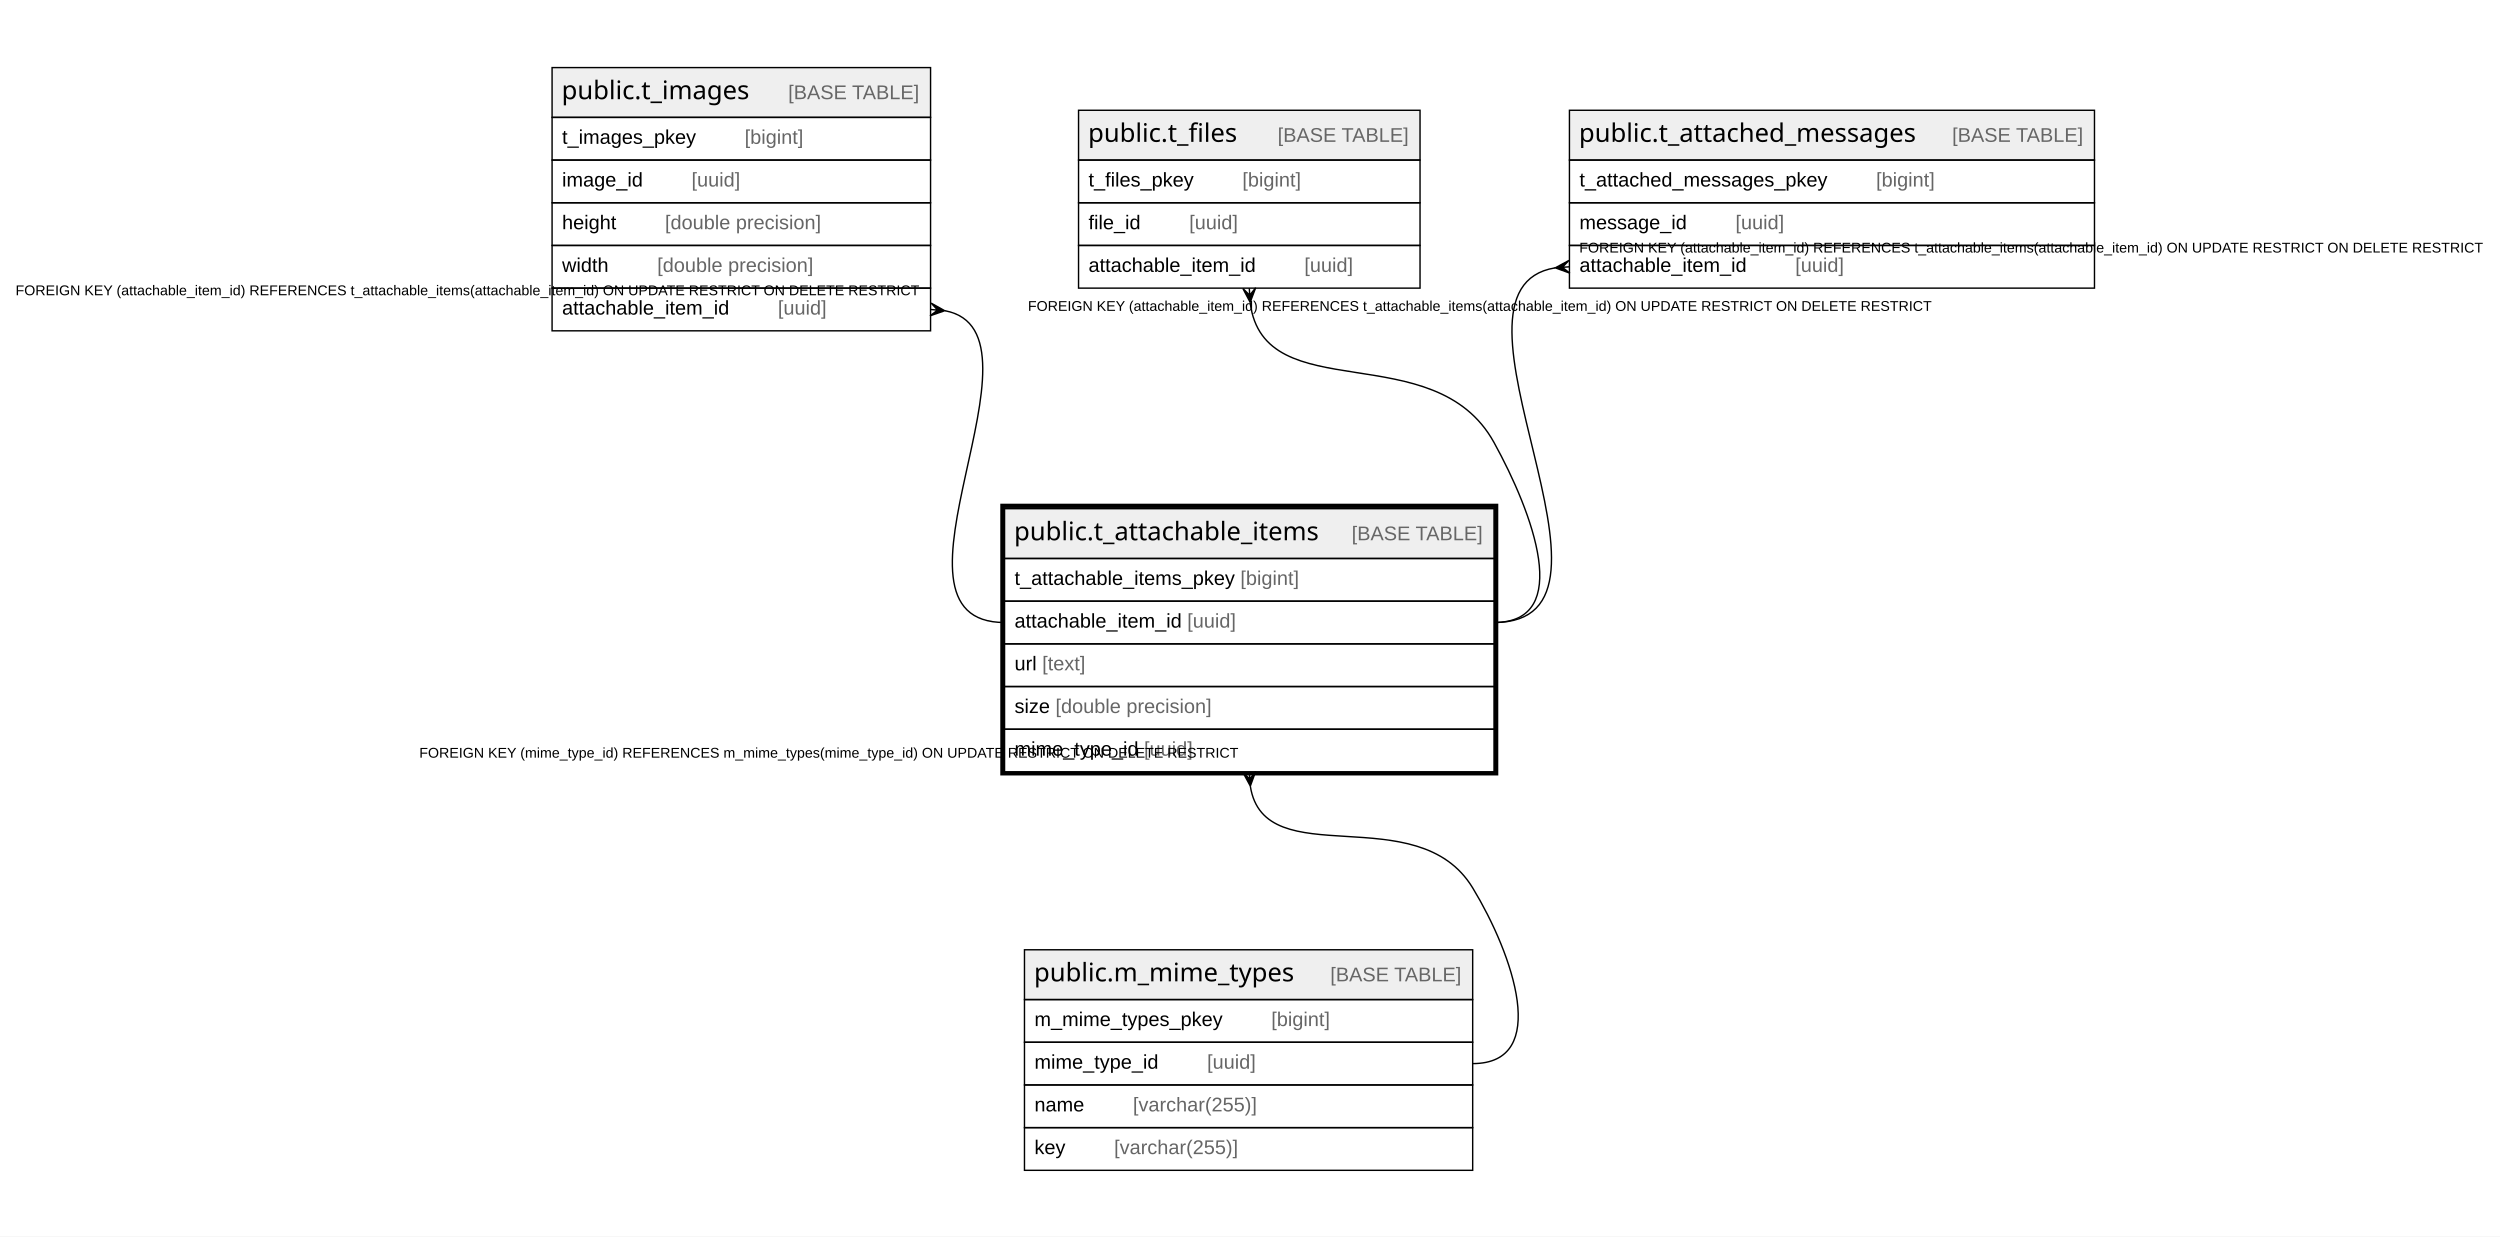
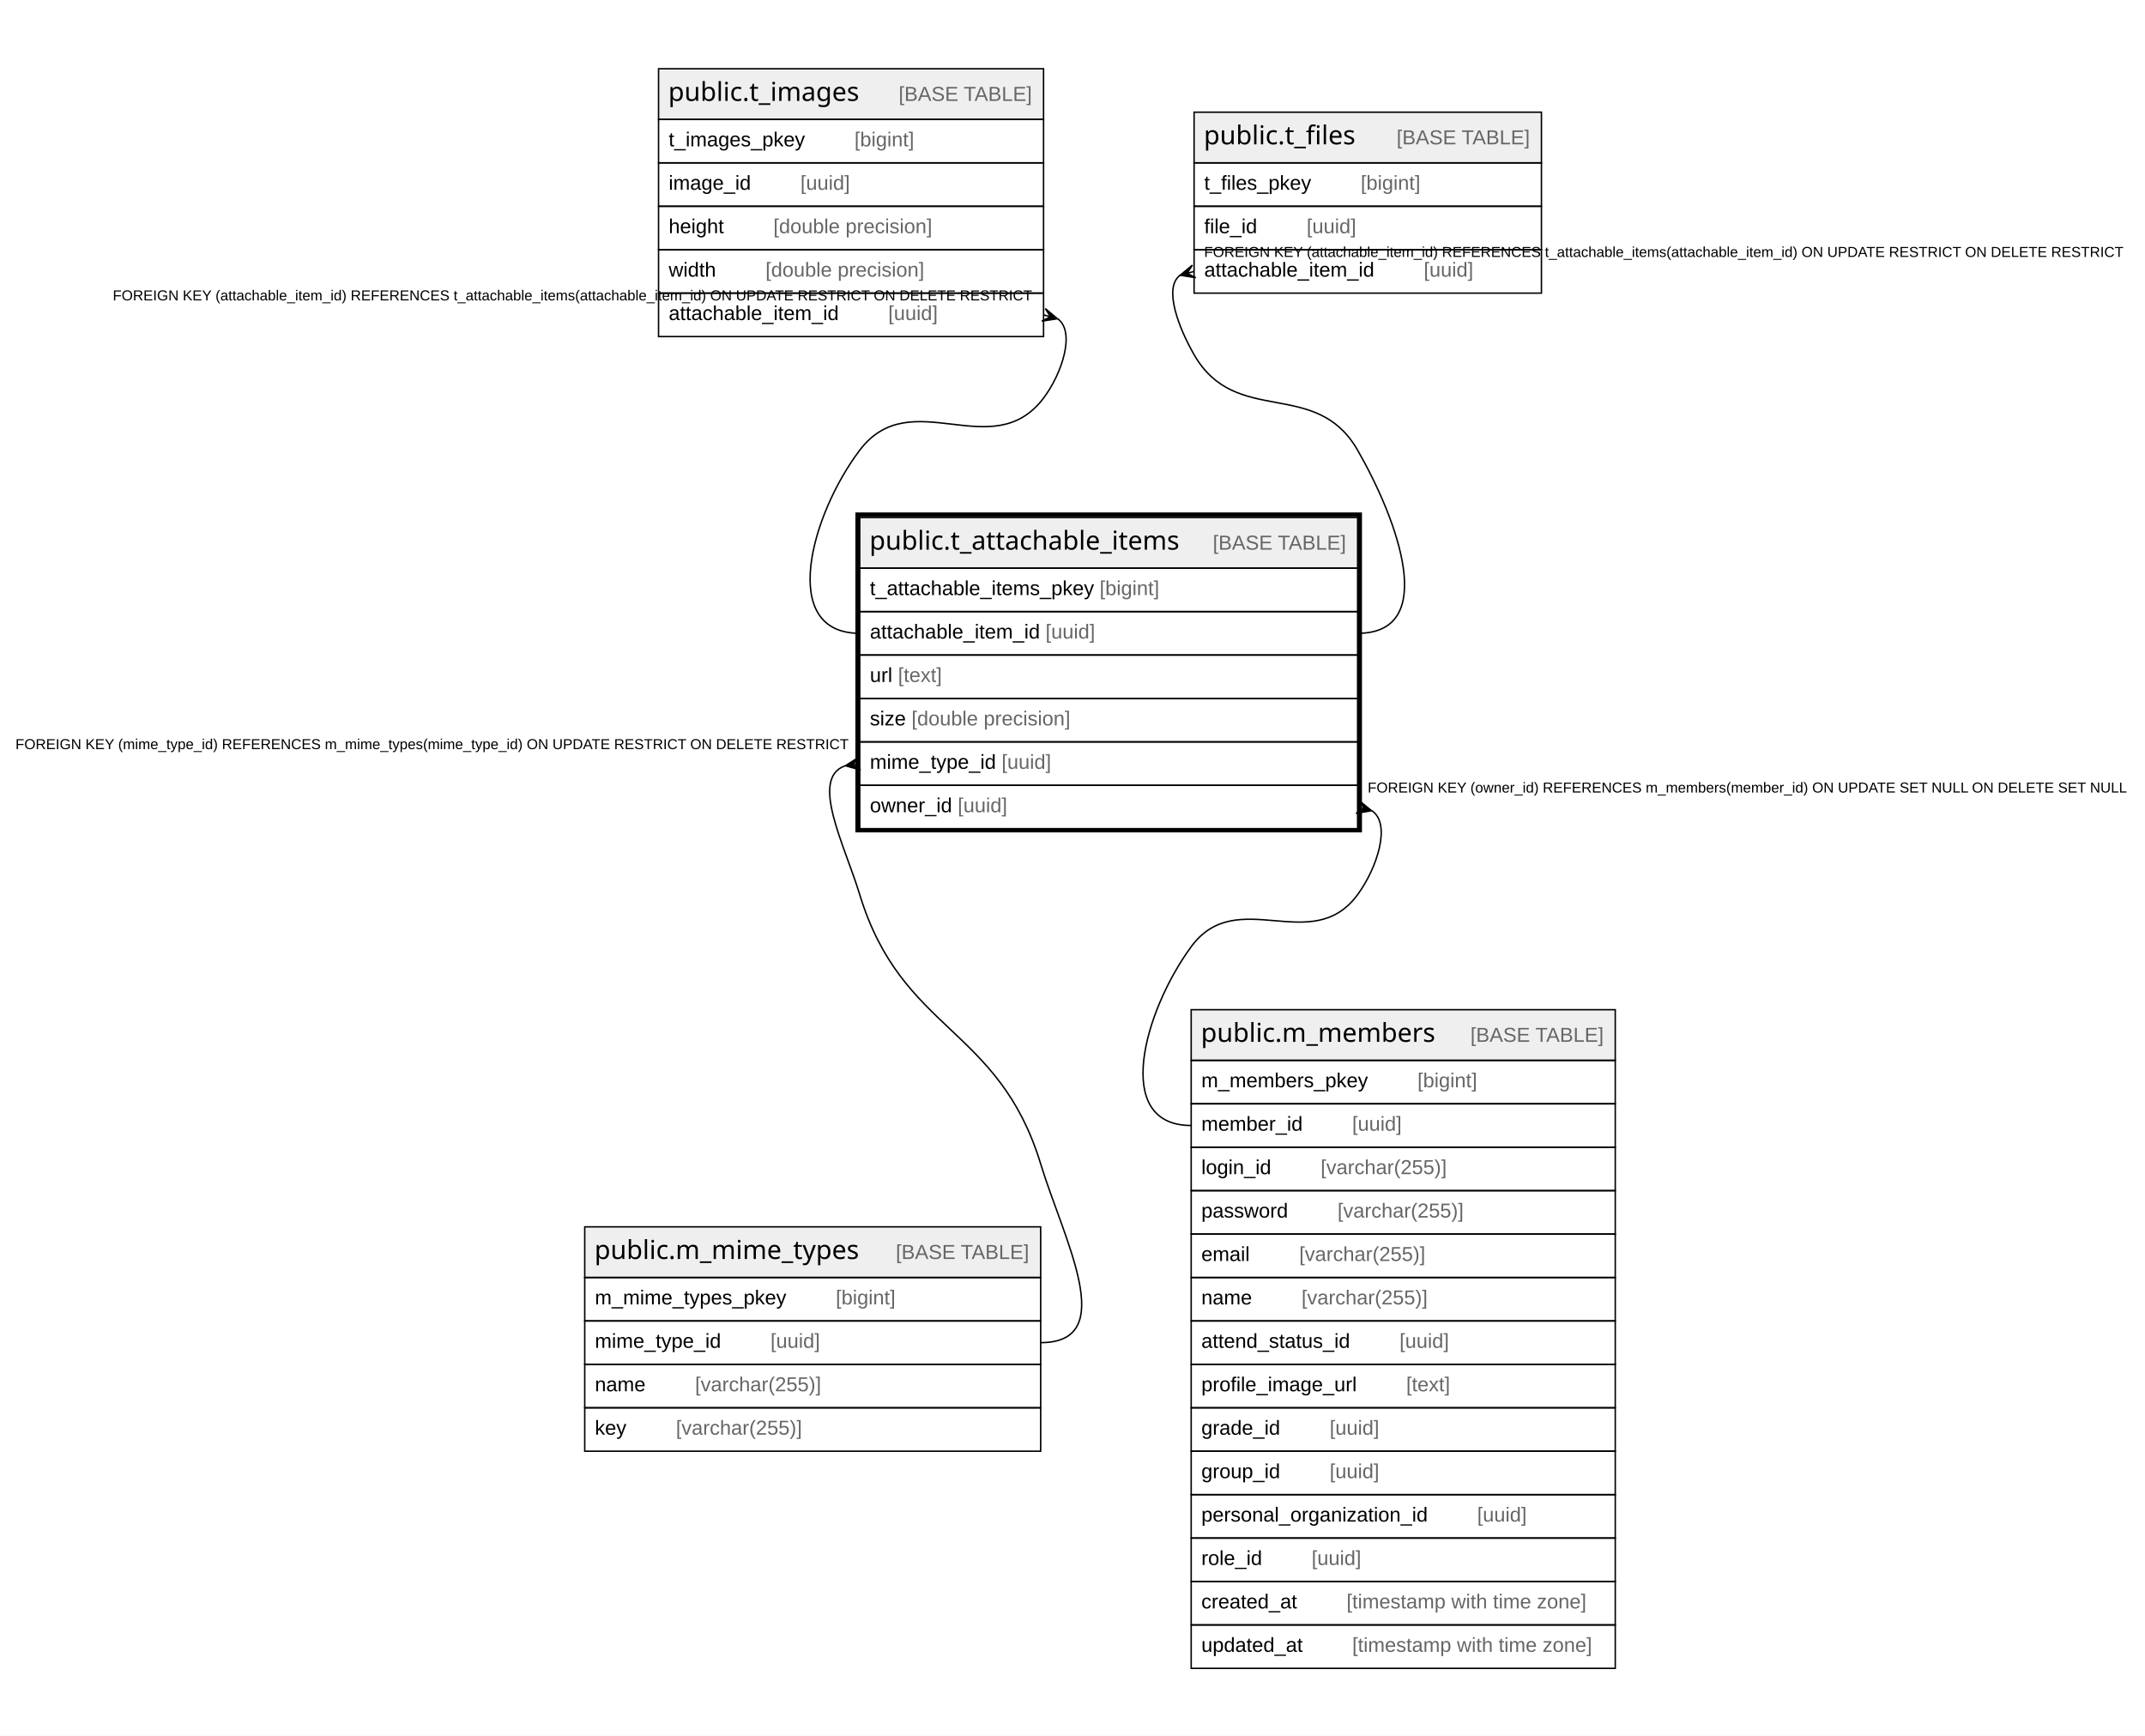
- <svg xmlns="http://www.w3.org/2000/svg" width="1757pt" height="869pt" viewBox="0.00 0.00 1757.00 869.00">
-   <g id="graph0" class="graph" transform="scale(1 1) rotate(0) translate(4 865)">
-     <polygon fill="#ffffff" stroke="transparent" points="-4,4 -4,-865 1753,-865 1753,4 -4,4" />
+ <svg xmlns="http://www.w3.org/2000/svg" width="1482pt" height="1199pt" viewBox="0.00 0.00 1482.00 1199.00">
+   <g id="graph0" class="graph" transform="scale(1 1) rotate(0) translate(4 1195)">
+     <polygon fill="#ffffff" stroke="transparent" points="-4,4 -4,-1195 1478,-1195 1478,4 -4,4" />
    <g id="node1" class="node">
-       <polygon fill="#efefef" stroke="transparent" points="702,-472.5 702,-507.5 1046,-507.5 1046,-472.5 702,-472.5" />
-       <polygon fill="none" stroke="#000000" points="702,-472.5 702,-507.5 1046,-507.5 1046,-472.5 702,-472.5" />
-       <text text-anchor="start" x="708.689" y="-485.3" font-family="Arial Bold" font-size="18.00" fill="#000000">public.t_attachable_items</text>
-       <text text-anchor="start" x="911.743" y="-485.3" font-family="Arial" font-size="14.00" fill="#000000">    </text>
-       <text text-anchor="start" x="945.948" y="-485.3" font-family="Arial" font-size="14.00" fill="#666666">[BASE TABLE]</text>
-       <polygon fill="none" stroke="#000000" points="702,-442.5 702,-472.5 1046,-472.5 1046,-442.5 702,-442.5" />
-       <text text-anchor="start" x="709" y="-453.9" font-family="Arial" font-size="14.00" fill="#000000">t_attachable_items_pkey </text>
-       <text text-anchor="start" x="867.718" y="-453.9" font-family="Arial" font-size="14.00" fill="#666666">[bigint]</text>
-       <polygon fill="none" stroke="#000000" points="702,-412.5 702,-442.5 1046,-442.5 1046,-412.5 702,-412.5" />
-       <text text-anchor="start" x="709" y="-423.9" font-family="Arial" font-size="14.00" fill="#000000">attachable_item_id </text>
-       <text text-anchor="start" x="830.369" y="-423.9" font-family="Arial" font-size="14.00" fill="#666666">[uuid]</text>
-       <polygon fill="none" stroke="#000000" points="702,-382.5 702,-412.5 1046,-412.5 1046,-382.5 702,-382.5" />
-       <text text-anchor="start" x="709" y="-393.9" font-family="Arial" font-size="14.00" fill="#000000">url </text>
-       <text text-anchor="start" x="728.44" y="-393.9" font-family="Arial" font-size="14.00" fill="#666666">[text]</text>
-       <polygon fill="none" stroke="#000000" points="702,-352.5 702,-382.5 1046,-382.5 1046,-352.5 702,-352.5" />
-       <text text-anchor="start" x="709" y="-363.9" font-family="Arial" font-size="14.00" fill="#000000">size </text>
-       <text text-anchor="start" x="737.78" y="-363.9" font-family="Arial" font-size="14.00" fill="#666666">[double precision]</text>
-       <polygon fill="none" stroke="#000000" points="702,-322.5 702,-352.5 1046,-352.5 1046,-322.5 702,-322.5" />
-       <text text-anchor="start" x="709" y="-333.9" font-family="Arial" font-size="14.00" fill="#000000">mime_type_id </text>
-       <text text-anchor="start" x="800.011" y="-333.9" font-family="Arial" font-size="14.00" fill="#666666">[uuid]</text>
-       <polygon fill="none" stroke="#000000" stroke-width="3" points="700.5,-321.5 700.5,-509.5 1047.5,-509.5 1047.5,-321.5 700.5,-321.5" />
+       <polygon fill="#efefef" stroke="transparent" points="590,-802.5 590,-837.5 934,-837.5 934,-802.5 590,-802.5" />
+       <polygon fill="none" stroke="#000000" points="590,-802.5 590,-837.5 934,-837.5 934,-802.5 590,-802.5" />
+       <text text-anchor="start" x="596.689" y="-815.3" font-family="Arial Bold" font-size="18.00" fill="#000000">public.t_attachable_items</text>
+       <text text-anchor="start" x="799.743" y="-815.3" font-family="Arial" font-size="14.00" fill="#000000">    </text>
+       <text text-anchor="start" x="833.948" y="-815.3" font-family="Arial" font-size="14.00" fill="#666666">[BASE TABLE]</text>
+       <polygon fill="none" stroke="#000000" points="590,-772.5 590,-802.5 934,-802.5 934,-772.5 590,-772.5" />
+       <text text-anchor="start" x="597" y="-783.9" font-family="Arial" font-size="14.00" fill="#000000">t_attachable_items_pkey </text>
+       <text text-anchor="start" x="755.718" y="-783.9" font-family="Arial" font-size="14.00" fill="#666666">[bigint]</text>
+       <polygon fill="none" stroke="#000000" points="590,-742.5 590,-772.5 934,-772.5 934,-742.5 590,-742.5" />
+       <text text-anchor="start" x="597" y="-753.9" font-family="Arial" font-size="14.00" fill="#000000">attachable_item_id </text>
+       <text text-anchor="start" x="718.369" y="-753.9" font-family="Arial" font-size="14.00" fill="#666666">[uuid]</text>
+       <polygon fill="none" stroke="#000000" points="590,-712.5 590,-742.5 934,-742.5 934,-712.5 590,-712.5" />
+       <text text-anchor="start" x="597" y="-723.9" font-family="Arial" font-size="14.00" fill="#000000">url </text>
+       <text text-anchor="start" x="616.44" y="-723.9" font-family="Arial" font-size="14.00" fill="#666666">[text]</text>
+       <polygon fill="none" stroke="#000000" points="590,-682.5 590,-712.5 934,-712.5 934,-682.5 590,-682.5" />
+       <text text-anchor="start" x="597" y="-693.9" font-family="Arial" font-size="14.00" fill="#000000">size </text>
+       <text text-anchor="start" x="625.78" y="-693.9" font-family="Arial" font-size="14.00" fill="#666666">[double precision]</text>
+       <polygon fill="none" stroke="#000000" points="590,-652.5 590,-682.5 934,-682.5 934,-652.5 590,-652.5" />
+       <text text-anchor="start" x="597" y="-663.9" font-family="Arial" font-size="14.00" fill="#000000">mime_type_id </text>
+       <text text-anchor="start" x="688.011" y="-663.9" font-family="Arial" font-size="14.00" fill="#666666">[uuid]</text>
+       <polygon fill="none" stroke="#000000" points="590,-622.5 590,-652.5 934,-652.5 934,-622.5 590,-622.5" />
+       <text text-anchor="start" x="597" y="-633.9" font-family="Arial" font-size="14.00" fill="#000000">owner_id </text>
+       <text text-anchor="start" x="657.677" y="-633.9" font-family="Arial" font-size="14.00" fill="#666666">[uuid]</text>
+       <polygon fill="none" stroke="#000000" stroke-width="3" points="588.5,-621.5 588.5,-839.5 935.5,-839.5 935.5,-621.5 588.5,-621.5" />
+     </g>
+     <g id="node4" class="node">
+       <polygon fill="#efefef" stroke="transparent" points="400,-312.5 400,-347.5 715,-347.5 715,-312.5 400,-312.5" />
+       <polygon fill="none" stroke="#000000" points="400,-312.5 400,-347.5 715,-347.5 715,-312.5 400,-312.5" />
+       <text text-anchor="start" x="406.709" y="-325.3" font-family="Arial Bold" font-size="18.00" fill="#000000">public.m_mime_types</text>
+       <text text-anchor="start" x="580.723" y="-325.3" font-family="Arial" font-size="14.00" fill="#000000">    </text>
+       <text text-anchor="start" x="614.927" y="-325.3" font-family="Arial" font-size="14.00" fill="#666666">[BASE TABLE]</text>
+       <polygon fill="none" stroke="#000000" points="400,-282.5 400,-312.5 715,-312.5 715,-282.5 400,-282.5" />
+       <text text-anchor="start" x="407" y="-293.9" font-family="Arial" font-size="14.00" fill="#000000">m_mime_types_pkey    </text>
+       <text text-anchor="start" x="573.445" y="-293.9" font-family="Arial" font-size="14.00" fill="#666666">[bigint]</text>
+       <polygon fill="none" stroke="#000000" points="400,-252.5 400,-282.5 715,-282.5 715,-252.5 400,-252.5" />
+       <text text-anchor="start" x="407" y="-263.9" font-family="Arial" font-size="14.00" fill="#000000">mime_type_id    </text>
+       <text text-anchor="start" x="528.325" y="-263.9" font-family="Arial" font-size="14.00" fill="#666666">[uuid]</text>
+       <polygon fill="none" stroke="#000000" points="400,-222.5 400,-252.5 715,-252.5 715,-222.5 400,-222.5" />
+       <text text-anchor="start" x="407" y="-233.9" font-family="Arial" font-size="14.00" fill="#000000">name    </text>
+       <text text-anchor="start" x="476.213" y="-233.9" font-family="Arial" font-size="14.00" fill="#666666">[varchar(255)]</text>
+       <polygon fill="none" stroke="#000000" points="400,-192.5 400,-222.5 715,-222.5 715,-192.5 400,-192.5" />
+       <text text-anchor="start" x="407" y="-203.9" font-family="Arial" font-size="14.00" fill="#000000">key    </text>
+       <text text-anchor="start" x="462.987" y="-203.9" font-family="Arial" font-size="14.00" fill="#666666">[varchar(255)]</text>
+     </g>
+     <g id="edge3" class="edge">
+       <path fill="none" stroke="#000000" d="M579.782,-665.959C555.393,-657.072 579.464,-611.567 590,-577 619.039,-481.727 685.961,-486.273 715,-391 731.003,-338.496 769.889,-267.5 715,-267.5" />
+       <polygon fill="#000000" stroke="#000000" points="580.112,-666.009 589.329,-671.95 585.056,-666.754 590,-667.5 590,-667.5 590,-667.5 585.056,-666.754 590.671,-663.05 580.112,-666.009 580.112,-666.009" />
+       <text text-anchor="start" x="6.669" y="-677.5" font-family="Arial" font-size="10.00" fill="#000000">FOREIGN KEY (mime_type_id) REFERENCES m_mime_types(mime_type_id) ON UPDATE RESTRICT ON DELETE RESTRICT</text>
    </g>
    <g id="node5" class="node">
-       <polygon fill="#efefef" stroke="transparent" points="716,-162.5 716,-197.5 1031,-197.5 1031,-162.5 716,-162.5" />
-       <polygon fill="none" stroke="#000000" points="716,-162.5 716,-197.5 1031,-197.5 1031,-162.5 716,-162.5" />
-       <text text-anchor="start" x="722.709" y="-175.3" font-family="Arial Bold" font-size="18.00" fill="#000000">public.m_mime_types</text>
-       <text text-anchor="start" x="896.723" y="-175.3" font-family="Arial" font-size="14.00" fill="#000000">    </text>
-       <text text-anchor="start" x="930.927" y="-175.3" font-family="Arial" font-size="14.00" fill="#666666">[BASE TABLE]</text>
-       <polygon fill="none" stroke="#000000" points="716,-132.5 716,-162.5 1031,-162.5 1031,-132.5 716,-132.5" />
-       <text text-anchor="start" x="723" y="-143.9" font-family="Arial" font-size="14.00" fill="#000000">m_mime_types_pkey    </text>
-       <text text-anchor="start" x="889.445" y="-143.9" font-family="Arial" font-size="14.00" fill="#666666">[bigint]</text>
-       <polygon fill="none" stroke="#000000" points="716,-102.5 716,-132.5 1031,-132.5 1031,-102.5 716,-102.5" />
-       <text text-anchor="start" x="723" y="-113.9" font-family="Arial" font-size="14.00" fill="#000000">mime_type_id    </text>
-       <text text-anchor="start" x="844.325" y="-113.9" font-family="Arial" font-size="14.00" fill="#666666">[uuid]</text>
-       <polygon fill="none" stroke="#000000" points="716,-72.5 716,-102.5 1031,-102.5 1031,-72.5 716,-72.5" />
-       <text text-anchor="start" x="723" y="-83.9" font-family="Arial" font-size="14.00" fill="#000000">name    </text>
-       <text text-anchor="start" x="792.213" y="-83.9" font-family="Arial" font-size="14.00" fill="#666666">[varchar(255)]</text>
-       <polygon fill="none" stroke="#000000" points="716,-42.5 716,-72.5 1031,-72.5 1031,-42.5 716,-42.5" />
-       <text text-anchor="start" x="723" y="-53.9" font-family="Arial" font-size="14.00" fill="#000000">key    </text>
-       <text text-anchor="start" x="778.987" y="-53.9" font-family="Arial" font-size="14.00" fill="#666666">[varchar(255)]</text>
+       <polygon fill="#efefef" stroke="transparent" points="819,-462.5 819,-497.5 1112,-497.5 1112,-462.5 819,-462.5" />
+       <polygon fill="none" stroke="#000000" points="819,-462.5 819,-497.5 1112,-497.5 1112,-462.5 819,-462.5" />
+       <text text-anchor="start" x="825.715" y="-475.3" font-family="Arial Bold" font-size="18.00" fill="#000000">public.m_members</text>
+       <text text-anchor="start" x="977.717" y="-475.3" font-family="Arial" font-size="14.00" fill="#000000">    </text>
+       <text text-anchor="start" x="1011.922" y="-475.3" font-family="Arial" font-size="14.00" fill="#666666">[BASE TABLE]</text>
+       <polygon fill="none" stroke="#000000" points="819,-432.5 819,-462.5 1112,-462.5 1112,-432.5 819,-432.5" />
+       <text text-anchor="start" x="826" y="-443.9" font-family="Arial" font-size="14.00" fill="#000000">m_members_pkey    </text>
+       <text text-anchor="start" x="975.325" y="-443.9" font-family="Arial" font-size="14.00" fill="#666666">[bigint]</text>
+       <polygon fill="none" stroke="#000000" points="819,-402.5 819,-432.5 1112,-432.5 1112,-402.5 819,-402.5" />
+       <text text-anchor="start" x="826" y="-413.9" font-family="Arial" font-size="14.00" fill="#000000">member_id    </text>
+       <text text-anchor="start" x="930.206" y="-413.9" font-family="Arial" font-size="14.00" fill="#666666">[uuid]</text>
+       <polygon fill="none" stroke="#000000" points="819,-372.5 819,-402.5 1112,-402.5 1112,-372.5 819,-372.5" />
+       <text text-anchor="start" x="826" y="-383.9" font-family="Arial" font-size="14.00" fill="#000000">login_id    </text>
+       <text text-anchor="start" x="908.438" y="-383.9" font-family="Arial" font-size="14.00" fill="#666666">[varchar(255)]</text>
+       <polygon fill="none" stroke="#000000" points="819,-342.5 819,-372.5 1112,-372.5 1112,-342.5 819,-342.5" />
+       <text text-anchor="start" x="826" y="-353.9" font-family="Arial" font-size="14.00" fill="#000000">password    </text>
+       <text text-anchor="start" x="920.102" y="-353.9" font-family="Arial" font-size="14.00" fill="#666666">[varchar(255)]</text>
+       <polygon fill="none" stroke="#000000" points="819,-312.5 819,-342.5 1112,-342.5 1112,-312.5 819,-312.5" />
+       <text text-anchor="start" x="826" y="-323.9" font-family="Arial" font-size="14.00" fill="#000000">email    </text>
+       <text text-anchor="start" x="893.644" y="-323.9" font-family="Arial" font-size="14.00" fill="#666666">[varchar(255)]</text>
+       <polygon fill="none" stroke="#000000" points="819,-282.5 819,-312.5 1112,-312.5 1112,-282.5 819,-282.5" />
+       <text text-anchor="start" x="826" y="-293.9" font-family="Arial" font-size="14.00" fill="#000000">name    </text>
+       <text text-anchor="start" x="895.213" y="-293.9" font-family="Arial" font-size="14.00" fill="#666666">[varchar(255)]</text>
+       <polygon fill="none" stroke="#000000" points="819,-252.5 819,-282.5 1112,-282.5 1112,-252.5 819,-252.5" />
+       <text text-anchor="start" x="826" y="-263.9" font-family="Arial" font-size="14.00" fill="#000000">attend_status_id    </text>
+       <text text-anchor="start" x="962.917" y="-263.9" font-family="Arial" font-size="14.00" fill="#666666">[uuid]</text>
+       <polygon fill="none" stroke="#000000" points="819,-222.5 819,-252.5 1112,-252.5 1112,-222.5 819,-222.5" />
+       <text text-anchor="start" x="826" y="-233.9" font-family="Arial" font-size="14.00" fill="#000000">profile_image_url    </text>
+       <text text-anchor="start" x="967.547" y="-233.9" font-family="Arial" font-size="14.00" fill="#666666">[text]</text>
+       <polygon fill="none" stroke="#000000" points="819,-192.5 819,-222.5 1112,-222.5 1112,-192.5 819,-192.5" />
+       <text text-anchor="start" x="826" y="-203.9" font-family="Arial" font-size="14.00" fill="#000000">grade_id    </text>
+       <text text-anchor="start" x="914.668" y="-203.9" font-family="Arial" font-size="14.00" fill="#666666">[uuid]</text>
+       <polygon fill="none" stroke="#000000" points="819,-162.5 819,-192.5 1112,-192.5 1112,-162.5 819,-162.5" />
+       <text text-anchor="start" x="826" y="-173.9" font-family="Arial" font-size="14.00" fill="#000000">group_id    </text>
+       <text text-anchor="start" x="914.668" y="-173.9" font-family="Arial" font-size="14.00" fill="#666666">[uuid]</text>
+       <polygon fill="none" stroke="#000000" points="819,-132.5 819,-162.5 1112,-162.5 1112,-132.5 819,-132.5" />
+       <text text-anchor="start" x="826" y="-143.9" font-family="Arial" font-size="14.00" fill="#000000">personal_organization_id    </text>
+       <text text-anchor="start" x="1016.582" y="-143.9" font-family="Arial" font-size="14.00" fill="#666666">[uuid]</text>
+       <polygon fill="none" stroke="#000000" points="819,-102.5 819,-132.5 1112,-132.5 1112,-102.5 819,-102.5" />
+       <text text-anchor="start" x="826" y="-113.9" font-family="Arial" font-size="14.00" fill="#000000">role_id    </text>
+       <text text-anchor="start" x="902.209" y="-113.9" font-family="Arial" font-size="14.00" fill="#666666">[uuid]</text>
+       <polygon fill="none" stroke="#000000" points="819,-72.5 819,-102.5 1112,-102.5 1112,-72.5 819,-72.5" />
+       <text text-anchor="start" x="826" y="-83.9" font-family="Arial" font-size="14.00" fill="#000000">created_at    </text>
+       <text text-anchor="start" x="926.342" y="-83.9" font-family="Arial" font-size="14.00" fill="#666666">[timestamp with time zone]</text>
+       <polygon fill="none" stroke="#000000" points="819,-42.5 819,-72.5 1112,-72.5 1112,-42.5 819,-42.5" />
+       <text text-anchor="start" x="826" y="-53.9" font-family="Arial" font-size="14.00" fill="#000000">updated_at    </text>
+       <text text-anchor="start" x="930.247" y="-53.9" font-family="Arial" font-size="14.00" fill="#666666">[timestamp with time zone]</text>
    </g>
    <g id="edge4" class="edge">
-       <path fill="none" stroke="#000000" d="M874.746,-312.358C884.726,-249.621 992.09,-305.04 1031,-241 1059.502,-194.091 1085.889,-117.5 1031,-117.5" />
-       <polygon fill="#000000" stroke="#000000" points="874.734,-312.527 869.512,-322.17 874.367,-317.514 874,-322.5 874,-322.5 874,-322.5 874.367,-317.514 878.488,-322.83 874.734,-312.527 874.734,-312.527" />
-       <text text-anchor="start" x="290.669" y="-332.5" font-family="Arial" font-size="10.00" fill="#000000">FOREIGN KEY (mime_type_id) REFERENCES m_mime_types(mime_type_id) ON UPDATE RESTRICT ON DELETE RESTRICT</text>
+       <path fill="none" stroke="#000000" d="M943.957,-634.87C957.341,-625.784 947.434,-595.282 934,-577 902.287,-533.842 850.713,-584.158 819,-541 786.498,-496.769 764.111,-417.5 819,-417.5" />
+       <polygon fill="#000000" stroke="#000000" points="943.668,-634.946 932.851,-633.149 938.834,-636.223 934,-637.5 934,-637.5 934,-637.5 938.834,-636.223 935.149,-641.851 943.668,-634.946 943.668,-634.946" />
+       <text text-anchor="start" x="940.941" y="-647.5" font-family="Arial" font-size="10.00" fill="#000000">FOREIGN KEY (owner_id) REFERENCES m_members(member_id) ON UPDATE SET NULL ON DELETE SET NULL</text>
    </g>
    <g id="node2" class="node">
-       <polygon fill="#efefef" stroke="transparent" points="384,-782.5 384,-817.5 650,-817.5 650,-782.5 384,-782.5" />
-       <polygon fill="none" stroke="#000000" points="384,-782.5 384,-817.5 650,-817.5 650,-782.5 384,-782.5" />
-       <text text-anchor="start" x="390.705" y="-795.3" font-family="Arial Bold" font-size="18.00" fill="#000000">public.t_images</text>
-       <text text-anchor="start" x="515.727" y="-795.3" font-family="Arial" font-size="14.00" fill="#000000">    </text>
-       <text text-anchor="start" x="549.932" y="-795.3" font-family="Arial" font-size="14.00" fill="#666666">[BASE TABLE]</text>
-       <polygon fill="none" stroke="#000000" points="384,-752.5 384,-782.5 650,-782.5 650,-752.5 384,-752.5" />
-       <text text-anchor="start" x="391" y="-763.9" font-family="Arial" font-size="14.00" fill="#000000">t_images_pkey    </text>
-       <text text-anchor="start" x="519.341" y="-763.9" font-family="Arial" font-size="14.00" fill="#666666">[bigint]</text>
-       <polygon fill="none" stroke="#000000" points="384,-722.5 384,-752.5 650,-752.5 650,-722.5 384,-722.5" />
-       <text text-anchor="start" x="391" y="-733.9" font-family="Arial" font-size="14.00" fill="#000000">image_id    </text>
-       <text text-anchor="start" x="481.992" y="-733.9" font-family="Arial" font-size="14.00" fill="#666666">[uuid]</text>
-       <polygon fill="none" stroke="#000000" points="384,-692.5 384,-722.5 650,-722.5 650,-692.5 384,-692.5" />
-       <text text-anchor="start" x="391" y="-703.9" font-family="Arial" font-size="14.00" fill="#000000">height    </text>
-       <text text-anchor="start" x="463.332" y="-703.9" font-family="Arial" font-size="14.00" fill="#666666">[double precision]</text>
-       <polygon fill="none" stroke="#000000" points="384,-662.5 384,-692.5 650,-692.5 650,-662.5 384,-662.5" />
-       <text text-anchor="start" x="391" y="-673.9" font-family="Arial" font-size="14.00" fill="#000000">width    </text>
-       <text text-anchor="start" x="457.874" y="-673.9" font-family="Arial" font-size="14.00" fill="#666666">[double precision]</text>
-       <polygon fill="none" stroke="#000000" points="384,-632.5 384,-662.5 650,-662.5 650,-632.5 384,-632.5" />
-       <text text-anchor="start" x="391" y="-643.9" font-family="Arial" font-size="14.00" fill="#000000">attachable_item_id    </text>
-       <text text-anchor="start" x="542.683" y="-643.9" font-family="Arial" font-size="14.00" fill="#666666">[uuid]</text>
+       <polygon fill="#efefef" stroke="transparent" points="451,-1112.5 451,-1147.5 717,-1147.5 717,-1112.5 451,-1112.5" />
+       <polygon fill="none" stroke="#000000" points="451,-1112.5 451,-1147.5 717,-1147.5 717,-1112.5 451,-1112.5" />
+       <text text-anchor="start" x="457.705" y="-1125.3" font-family="Arial Bold" font-size="18.00" fill="#000000">public.t_images</text>
+       <text text-anchor="start" x="582.727" y="-1125.3" font-family="Arial" font-size="14.00" fill="#000000">    </text>
+       <text text-anchor="start" x="616.932" y="-1125.3" font-family="Arial" font-size="14.00" fill="#666666">[BASE TABLE]</text>
+       <polygon fill="none" stroke="#000000" points="451,-1082.5 451,-1112.5 717,-1112.5 717,-1082.5 451,-1082.5" />
+       <text text-anchor="start" x="458" y="-1093.9" font-family="Arial" font-size="14.00" fill="#000000">t_images_pkey    </text>
+       <text text-anchor="start" x="586.341" y="-1093.9" font-family="Arial" font-size="14.00" fill="#666666">[bigint]</text>
+       <polygon fill="none" stroke="#000000" points="451,-1052.5 451,-1082.5 717,-1082.5 717,-1052.5 451,-1052.5" />
+       <text text-anchor="start" x="458" y="-1063.9" font-family="Arial" font-size="14.00" fill="#000000">image_id    </text>
+       <text text-anchor="start" x="548.992" y="-1063.9" font-family="Arial" font-size="14.00" fill="#666666">[uuid]</text>
+       <polygon fill="none" stroke="#000000" points="451,-1022.5 451,-1052.5 717,-1052.5 717,-1022.5 451,-1022.5" />
+       <text text-anchor="start" x="458" y="-1033.9" font-family="Arial" font-size="14.00" fill="#000000">height    </text>
+       <text text-anchor="start" x="530.332" y="-1033.9" font-family="Arial" font-size="14.00" fill="#666666">[double precision]</text>
+       <polygon fill="none" stroke="#000000" points="451,-992.5 451,-1022.5 717,-1022.5 717,-992.5 451,-992.5" />
+       <text text-anchor="start" x="458" y="-1003.9" font-family="Arial" font-size="14.00" fill="#000000">width    </text>
+       <text text-anchor="start" x="524.874" y="-1003.9" font-family="Arial" font-size="14.00" fill="#666666">[double precision]</text>
+       <polygon fill="none" stroke="#000000" points="451,-962.5 451,-992.5 717,-992.5 717,-962.5 451,-962.5" />
+       <text text-anchor="start" x="458" y="-973.9" font-family="Arial" font-size="14.00" fill="#000000">attachable_item_id    </text>
+       <text text-anchor="start" x="609.683" y="-973.9" font-family="Arial" font-size="14.00" fill="#666666">[uuid]</text>
    </g>
    <g id="edge1" class="edge">
-       <path fill="none" stroke="#000000" d="M660.18,-646.614C739.761,-631.475 605.256,-427.5 702,-427.5" />
-       <polygon fill="#000000" stroke="#000000" points="659.962,-646.633 649.61,-643.017 654.981,-647.066 650,-647.5 650,-647.5 650,-647.5 654.981,-647.066 650.39,-651.983 659.962,-646.633 659.962,-646.633" />
-       <text text-anchor="start" x="6.918" y="-657.5" font-family="Arial" font-size="10.00" fill="#000000">FOREIGN KEY (attachable_item_id) REFERENCES t_attachable_items(attachable_item_id) ON UPDATE RESTRICT ON DELETE RESTRICT</text>
+       <path fill="none" stroke="#000000" d="M726.83,-974.741C739.085,-965.772 729.882,-937.042 717,-920 681.621,-873.199 625.379,-930.801 590,-884 556.096,-839.15 533.778,-757.5 590,-757.5" />
+       <polygon fill="#000000" stroke="#000000" points="726.628,-974.797 715.784,-973.167 721.814,-976.149 717,-977.5 717,-977.5 717,-977.5 721.814,-976.149 718.216,-981.833 726.628,-974.797 726.628,-974.797" />
+       <text text-anchor="start" x="73.918" y="-987.5" font-family="Arial" font-size="10.00" fill="#000000">FOREIGN KEY (attachable_item_id) REFERENCES t_attachable_items(attachable_item_id) ON UPDATE RESTRICT ON DELETE RESTRICT</text>
    </g>
    <g id="node3" class="node">
-       <polygon fill="#efefef" stroke="transparent" points="754,-752.5 754,-787.5 994,-787.5 994,-752.5 754,-752.5" />
-       <polygon fill="none" stroke="#000000" points="754,-752.5 754,-787.5 994,-787.5 994,-752.5 754,-752.5" />
-       <text text-anchor="start" x="760.709" y="-765.3" font-family="Arial Bold" font-size="18.00" fill="#000000">public.t_files</text>
-       <text text-anchor="start" x="859.723" y="-765.3" font-family="Arial" font-size="14.00" fill="#000000">    </text>
-       <text text-anchor="start" x="893.928" y="-765.3" font-family="Arial" font-size="14.00" fill="#666666">[BASE TABLE]</text>
-       <polygon fill="none" stroke="#000000" points="754,-722.5 754,-752.5 994,-752.5 994,-722.5 754,-722.5" />
-       <text text-anchor="start" x="761" y="-733.9" font-family="Arial" font-size="14.00" fill="#000000">t_files_pkey    </text>
-       <text text-anchor="start" x="869.112" y="-733.9" font-family="Arial" font-size="14.00" fill="#666666">[bigint]</text>
-       <polygon fill="none" stroke="#000000" points="754,-692.5 754,-722.5 994,-722.5 994,-692.5 754,-692.5" />
-       <text text-anchor="start" x="761" y="-703.9" font-family="Arial" font-size="14.00" fill="#000000">file_id    </text>
-       <text text-anchor="start" x="831.763" y="-703.9" font-family="Arial" font-size="14.00" fill="#666666">[uuid]</text>
-       <polygon fill="none" stroke="#000000" points="754,-662.5 754,-692.5 994,-692.5 994,-662.5 754,-662.5" />
-       <text text-anchor="start" x="761" y="-673.9" font-family="Arial" font-size="14.00" fill="#000000">attachable_item_id    </text>
-       <text text-anchor="start" x="912.683" y="-673.9" font-family="Arial" font-size="14.00" fill="#666666">[uuid]</text>
+       <polygon fill="#efefef" stroke="transparent" points="821,-1082.5 821,-1117.5 1061,-1117.5 1061,-1082.5 821,-1082.5" />
+       <polygon fill="none" stroke="#000000" points="821,-1082.5 821,-1117.5 1061,-1117.5 1061,-1082.5 821,-1082.5" />
+       <text text-anchor="start" x="827.709" y="-1095.3" font-family="Arial Bold" font-size="18.00" fill="#000000">public.t_files</text>
+       <text text-anchor="start" x="926.723" y="-1095.3" font-family="Arial" font-size="14.00" fill="#000000">    </text>
+       <text text-anchor="start" x="960.928" y="-1095.3" font-family="Arial" font-size="14.00" fill="#666666">[BASE TABLE]</text>
+       <polygon fill="none" stroke="#000000" points="821,-1052.5 821,-1082.5 1061,-1082.5 1061,-1052.5 821,-1052.5" />
+       <text text-anchor="start" x="828" y="-1063.9" font-family="Arial" font-size="14.00" fill="#000000">t_files_pkey    </text>
+       <text text-anchor="start" x="936.112" y="-1063.9" font-family="Arial" font-size="14.00" fill="#666666">[bigint]</text>
+       <polygon fill="none" stroke="#000000" points="821,-1022.5 821,-1052.5 1061,-1052.5 1061,-1022.5 821,-1022.5" />
+       <text text-anchor="start" x="828" y="-1033.9" font-family="Arial" font-size="14.00" fill="#000000">file_id    </text>
+       <text text-anchor="start" x="898.763" y="-1033.9" font-family="Arial" font-size="14.00" fill="#666666">[uuid]</text>
+       <polygon fill="none" stroke="#000000" points="821,-992.5 821,-1022.5 1061,-1022.5 1061,-992.5 821,-992.5" />
+       <text text-anchor="start" x="828" y="-1003.9" font-family="Arial" font-size="14.00" fill="#000000">attachable_item_id    </text>
+       <text text-anchor="start" x="979.683" y="-1003.9" font-family="Arial" font-size="14.00" fill="#666666">[uuid]</text>
    </g>
    <g id="edge2" class="edge">
-       <path fill="none" stroke="#000000" d="M874.633,-652.123C884.386,-576.887 1004.14,-629.898 1046,-554 1073.152,-504.769 1102.222,-427.5 1046,-427.5" />
-       <polygon fill="#000000" stroke="#000000" points="874.609,-652.519 869.508,-662.226 874.304,-657.509 874,-662.5 874,-662.5 874,-662.5 874.304,-657.509 878.492,-662.774 874.609,-652.519 874.609,-652.519" />
-       <text text-anchor="start" x="718.418" y="-646.5" font-family="Arial" font-size="10.00" fill="#000000">FOREIGN KEY (attachable_item_id) REFERENCES t_attachable_items(attachable_item_id) ON UPDATE RESTRICT ON DELETE RESTRICT</text>
-     </g>
-     <g id="node4" class="node">
-       <polygon fill="#efefef" stroke="transparent" points="1099,-752.5 1099,-787.5 1468,-787.5 1468,-752.5 1099,-752.5" />
-       <polygon fill="none" stroke="#000000" points="1099,-752.5 1099,-787.5 1468,-787.5 1468,-752.5 1099,-752.5" />
-       <text text-anchor="start" x="1105.678" y="-765.3" font-family="Arial Bold" font-size="18.00" fill="#000000">public.t_attached_messages</text>
-       <text text-anchor="start" x="1333.754" y="-765.3" font-family="Arial" font-size="14.00" fill="#000000">    </text>
-       <text text-anchor="start" x="1367.959" y="-765.3" font-family="Arial" font-size="14.00" fill="#666666">[BASE TABLE]</text>
-       <polygon fill="none" stroke="#000000" points="1099,-722.5 1099,-752.5 1468,-752.5 1468,-722.5 1099,-722.5" />
-       <text text-anchor="start" x="1106" y="-733.9" font-family="Arial" font-size="14.00" fill="#000000">t_attached_messages_pkey    </text>
-       <text text-anchor="start" x="1314.494" y="-733.9" font-family="Arial" font-size="14.00" fill="#666666">[bigint]</text>
-       <polygon fill="none" stroke="#000000" points="1099,-692.5 1099,-722.5 1468,-722.5 1468,-692.5 1099,-692.5" />
-       <text text-anchor="start" x="1106" y="-703.9" font-family="Arial" font-size="14.00" fill="#000000">message_id    </text>
-       <text text-anchor="start" x="1215.668" y="-703.9" font-family="Arial" font-size="14.00" fill="#666666">[uuid]</text>
-       <polygon fill="none" stroke="#000000" points="1099,-662.5 1099,-692.5 1468,-692.5 1468,-662.5 1099,-662.5" />
-       <text text-anchor="start" x="1106" y="-673.9" font-family="Arial" font-size="14.00" fill="#000000">attachable_item_id    </text>
-       <text text-anchor="start" x="1257.683" y="-673.9" font-family="Arial" font-size="14.00" fill="#666666">[uuid]</text>
-     </g>
-     <g id="edge3" class="edge">
-       <path fill="none" stroke="#000000" d="M1088.896,-676.738C996.346,-661.646 1155.92,-427.5 1046,-427.5" />
-       <polygon fill="#000000" stroke="#000000" points="1089.028,-676.748 1098.661,-681.987 1094.014,-677.124 1099,-677.5 1099,-677.5 1099,-677.5 1094.014,-677.124 1099.339,-673.013 1089.028,-676.748 1089.028,-676.748" />
-       <text text-anchor="start" x="1105.918" y="-687.5" font-family="Arial" font-size="10.00" fill="#000000">FOREIGN KEY (attachable_item_id) REFERENCES t_attachable_items(attachable_item_id) ON UPDATE RESTRICT ON DELETE RESTRICT</text>
+       <path fill="none" stroke="#000000" d="M811.352,-1004.861C799.652,-996.26 810.365,-968.528 821,-950 849.954,-899.558 905.046,-934.442 934,-884 961.989,-835.24 990.222,-757.5 934,-757.5" />
+       <polygon fill="#000000" stroke="#000000" points="811.354,-1004.861 819.813,-1011.841 816.177,-1006.181 821,-1007.5 821,-1007.5 821,-1007.5 816.177,-1006.181 822.187,-1003.159 811.354,-1004.861 811.354,-1004.861" />
+       <text text-anchor="start" x="827.918" y="-1017.5" font-family="Arial" font-size="10.00" fill="#000000">FOREIGN KEY (attachable_item_id) REFERENCES t_attachable_items(attachable_item_id) ON UPDATE RESTRICT ON DELETE RESTRICT</text>
    </g>
  </g>
</svg>
